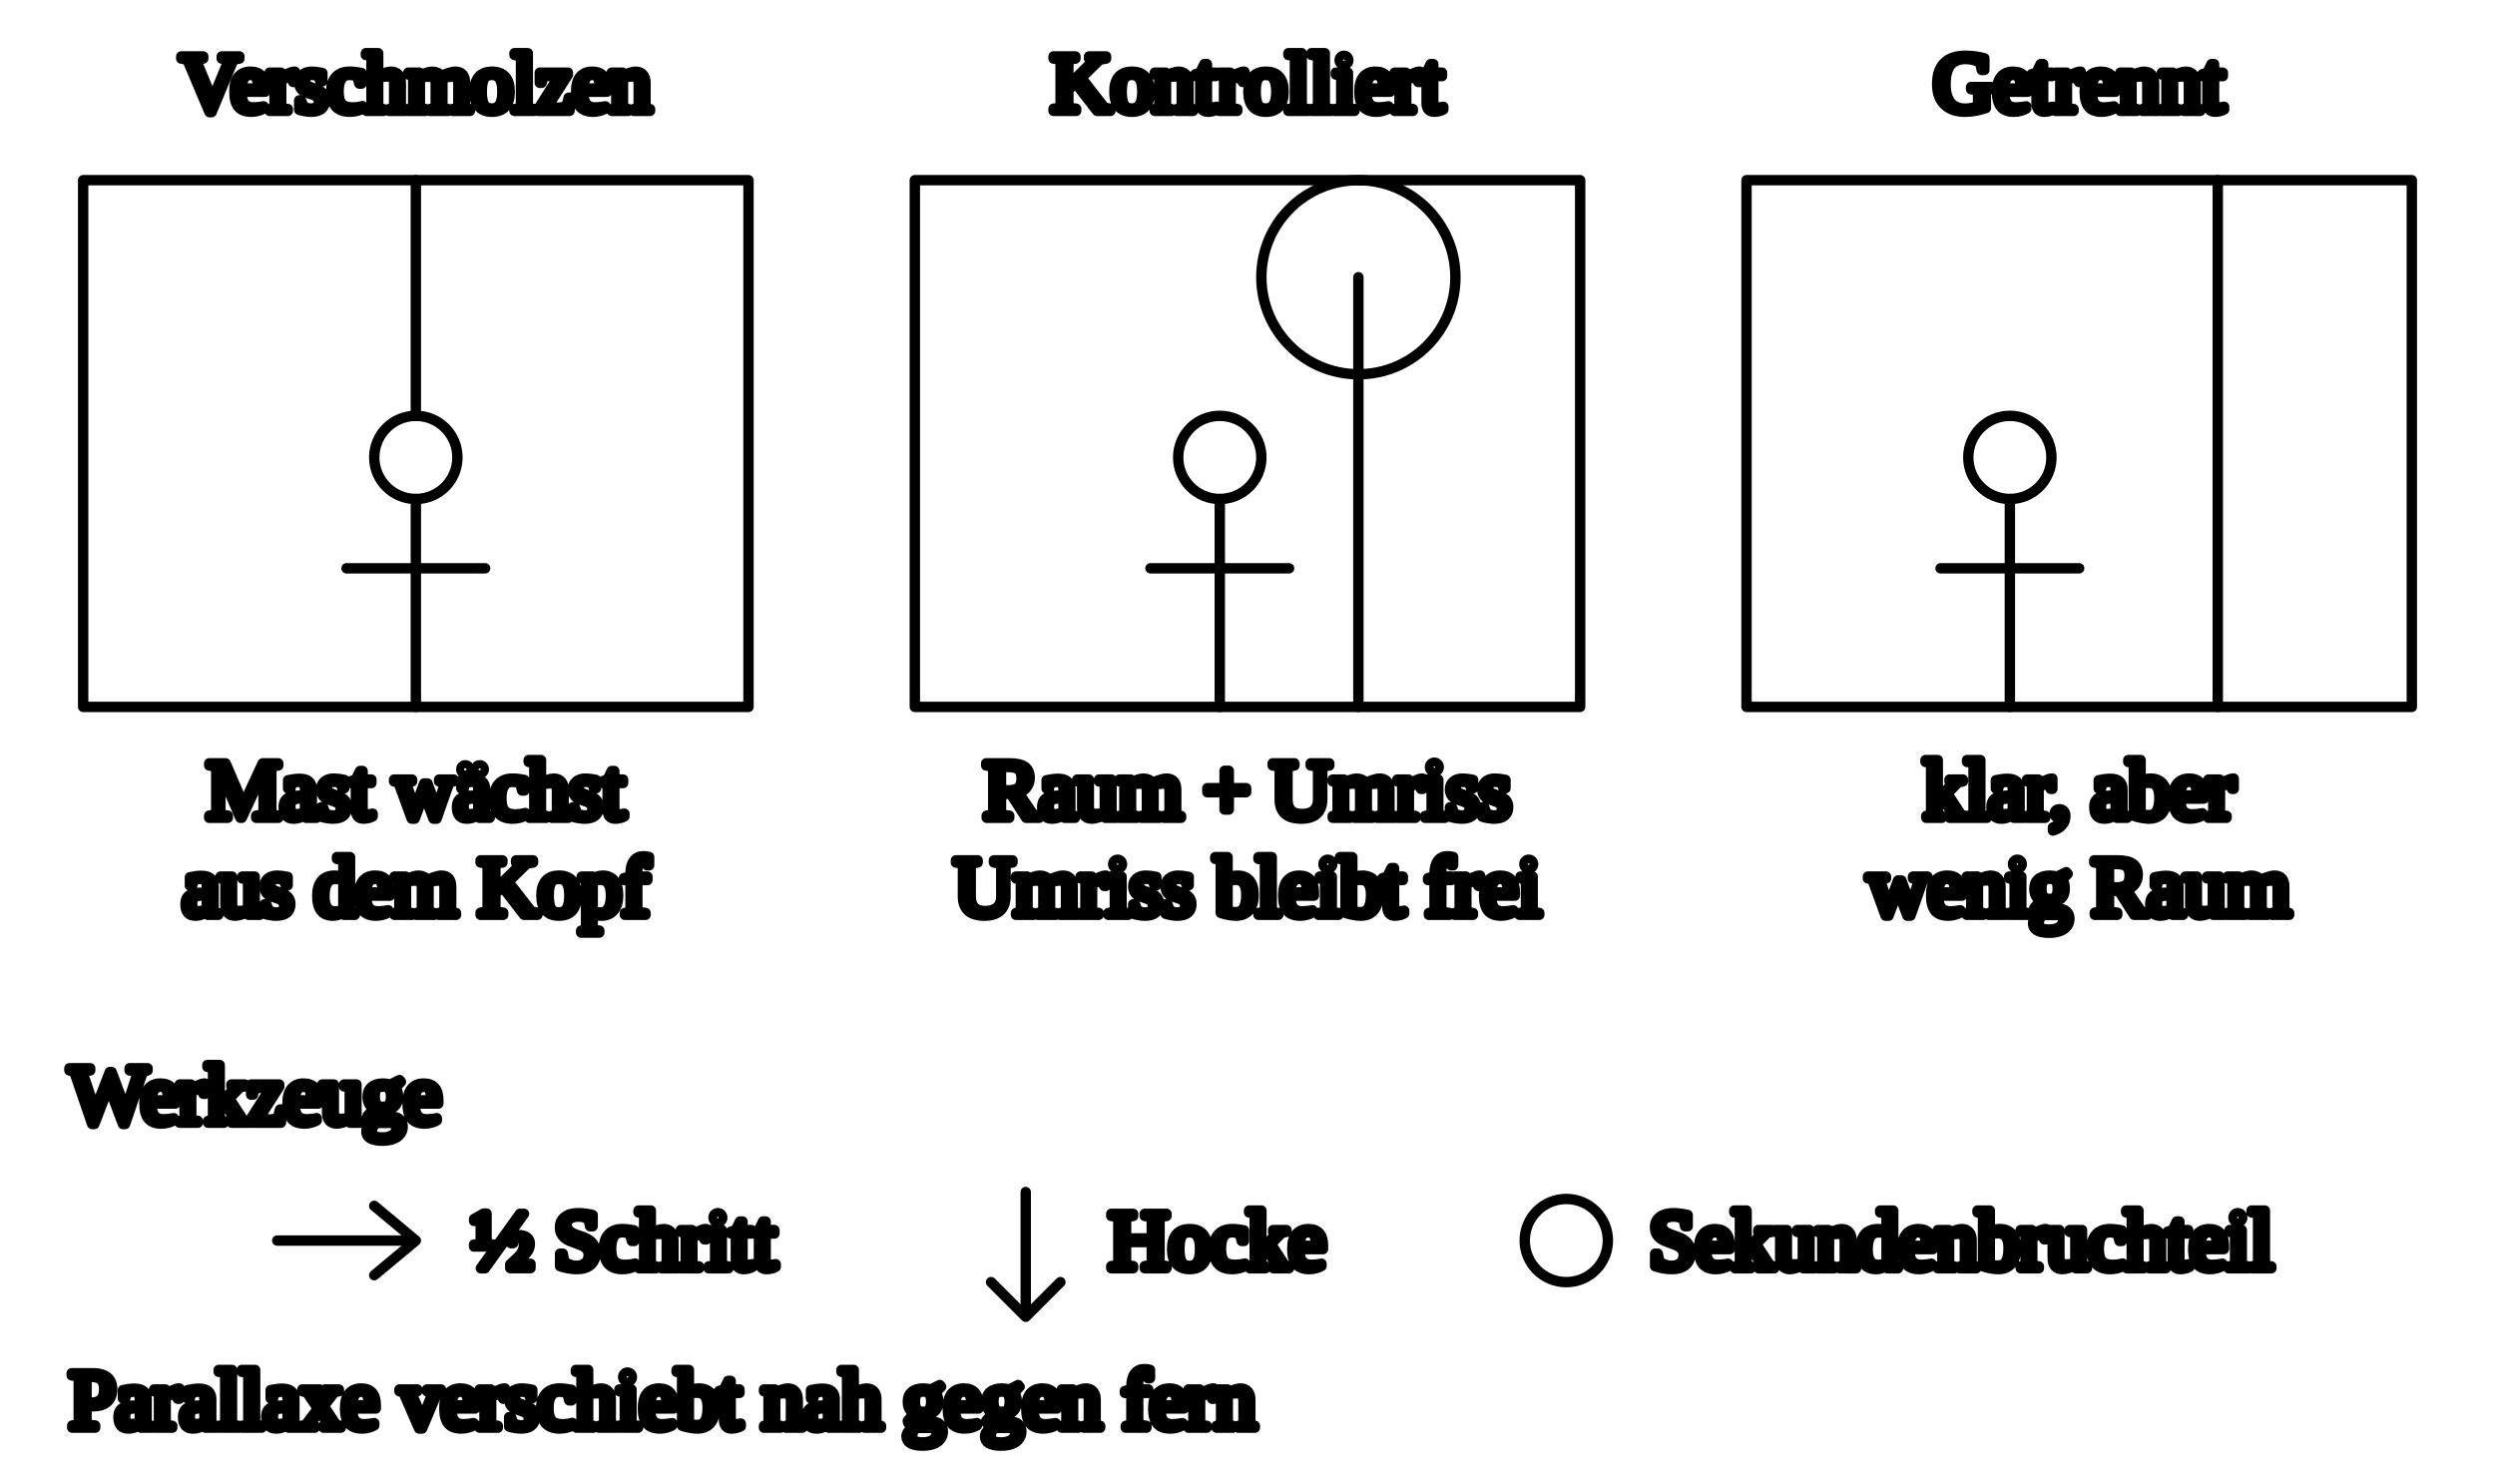
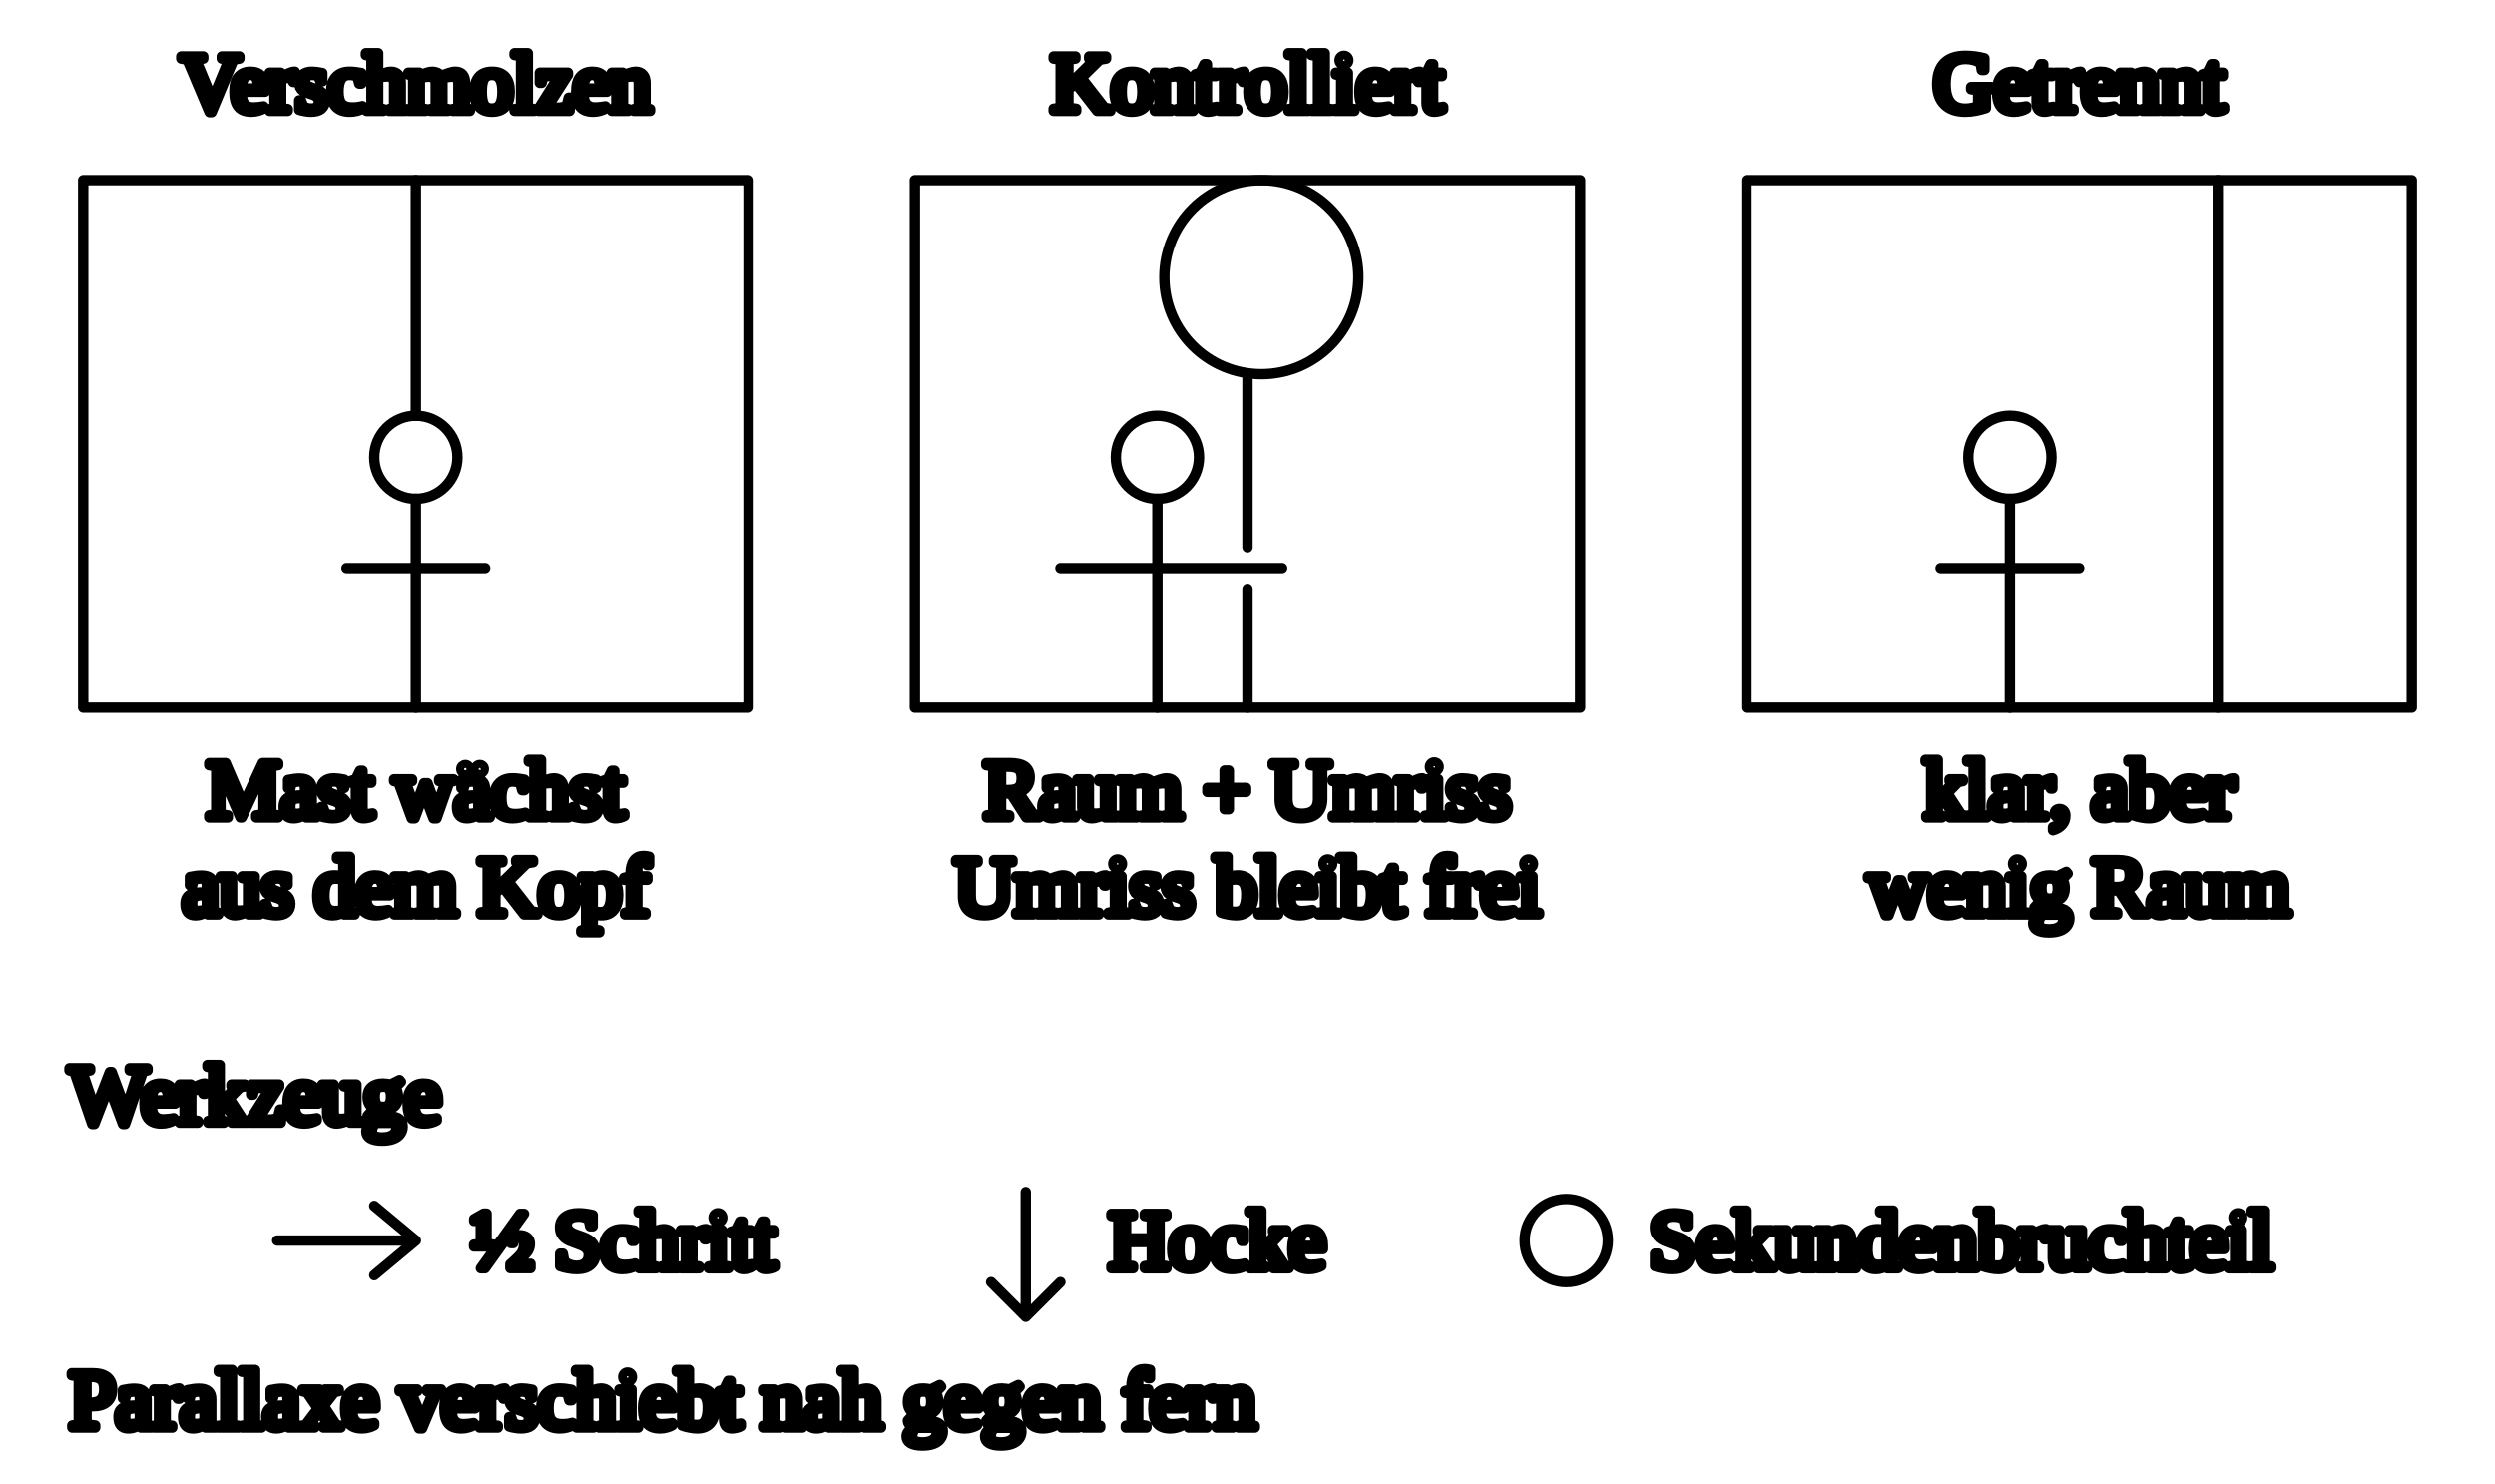
<svg xmlns="http://www.w3.org/2000/svg" viewBox="0 0 360 214" fill="none" stroke="currentColor" stroke-width="1.5" stroke-linecap="round" stroke-linejoin="round">
  <text x="60" y="16" text-anchor="middle" class="h">Verschmolzen</text>
  <text x="180" y="16" text-anchor="middle" class="h">Kontrolliert</text>
  <text x="300" y="16" text-anchor="middle" class="h">Getrennt</text>
  <rect x="12" y="26" width="96" height="76" />
  <rect x="132" y="26" width="96" height="76" class="a" />
  <rect x="252" y="26" width="96" height="76" />
  <line x1="60" y1="26" x2="60" y2="60" class="m" />
  <circle cx="60" cy="66" r="6" />
  <path d="M60 72 V102 M50 82 H70" />
-   <line x1="196" y1="40" x2="196" y2="102" class="m" />
-   <circle cx="196" cy="40" r="14" class="m" />
-   <circle cx="176" cy="66" r="6" />
-   <path d="M176 72 V102 M166 82 H186" />
+   <path d="M180 54 V79 M180 85 V102" class="m" />
+   <circle cx="182" cy="40" r="14" class="m" />
+   <circle cx="167" cy="66" r="6" />
+   <path d="M167 72 V102 M153 82 H185" />
  <line x1="320" y1="26" x2="320" y2="102" class="m" />
  <circle cx="290" cy="66" r="6" />
  <path d="M290 72 V102 M280 82 H300" />
  <text x="60" y="118" text-anchor="middle" class="m">Mast wächst</text>
  <text x="60" y="132" text-anchor="middle" class="m">aus dem Kopf</text>
  <text x="180" y="118" text-anchor="middle" class="a">Raum + Umriss</text>
  <text x="180" y="132" text-anchor="middle" class="m">Umriss bleibt frei</text>
  <text x="300" y="118" text-anchor="middle" class="m">klar, aber</text>
  <text x="300" y="132" text-anchor="middle" class="m">wenig Raum</text>
  <text x="10" y="162" class="h">Werkzeuge</text>
  <rect x="12" y="176" width="10" height="7" class="af" stroke="none" />
  <path d="M40 179 H60 M54 174 L60 179 L54 184" class="a" />
  <text x="68" y="183" class="m">½ Schritt</text>
  <path d="M148 172 V190 M143 185 L148 190 L153 185" class="a" />
  <text x="160" y="183" class="m">Hocke</text>
  <circle cx="226" cy="179" r="6" class="a" />
  <text x="238" y="183" class="m">Sekundenbruchteil</text>
  <text x="10" y="206" class="m">Parallaxe verschiebt nah gegen fern</text>
</svg>
